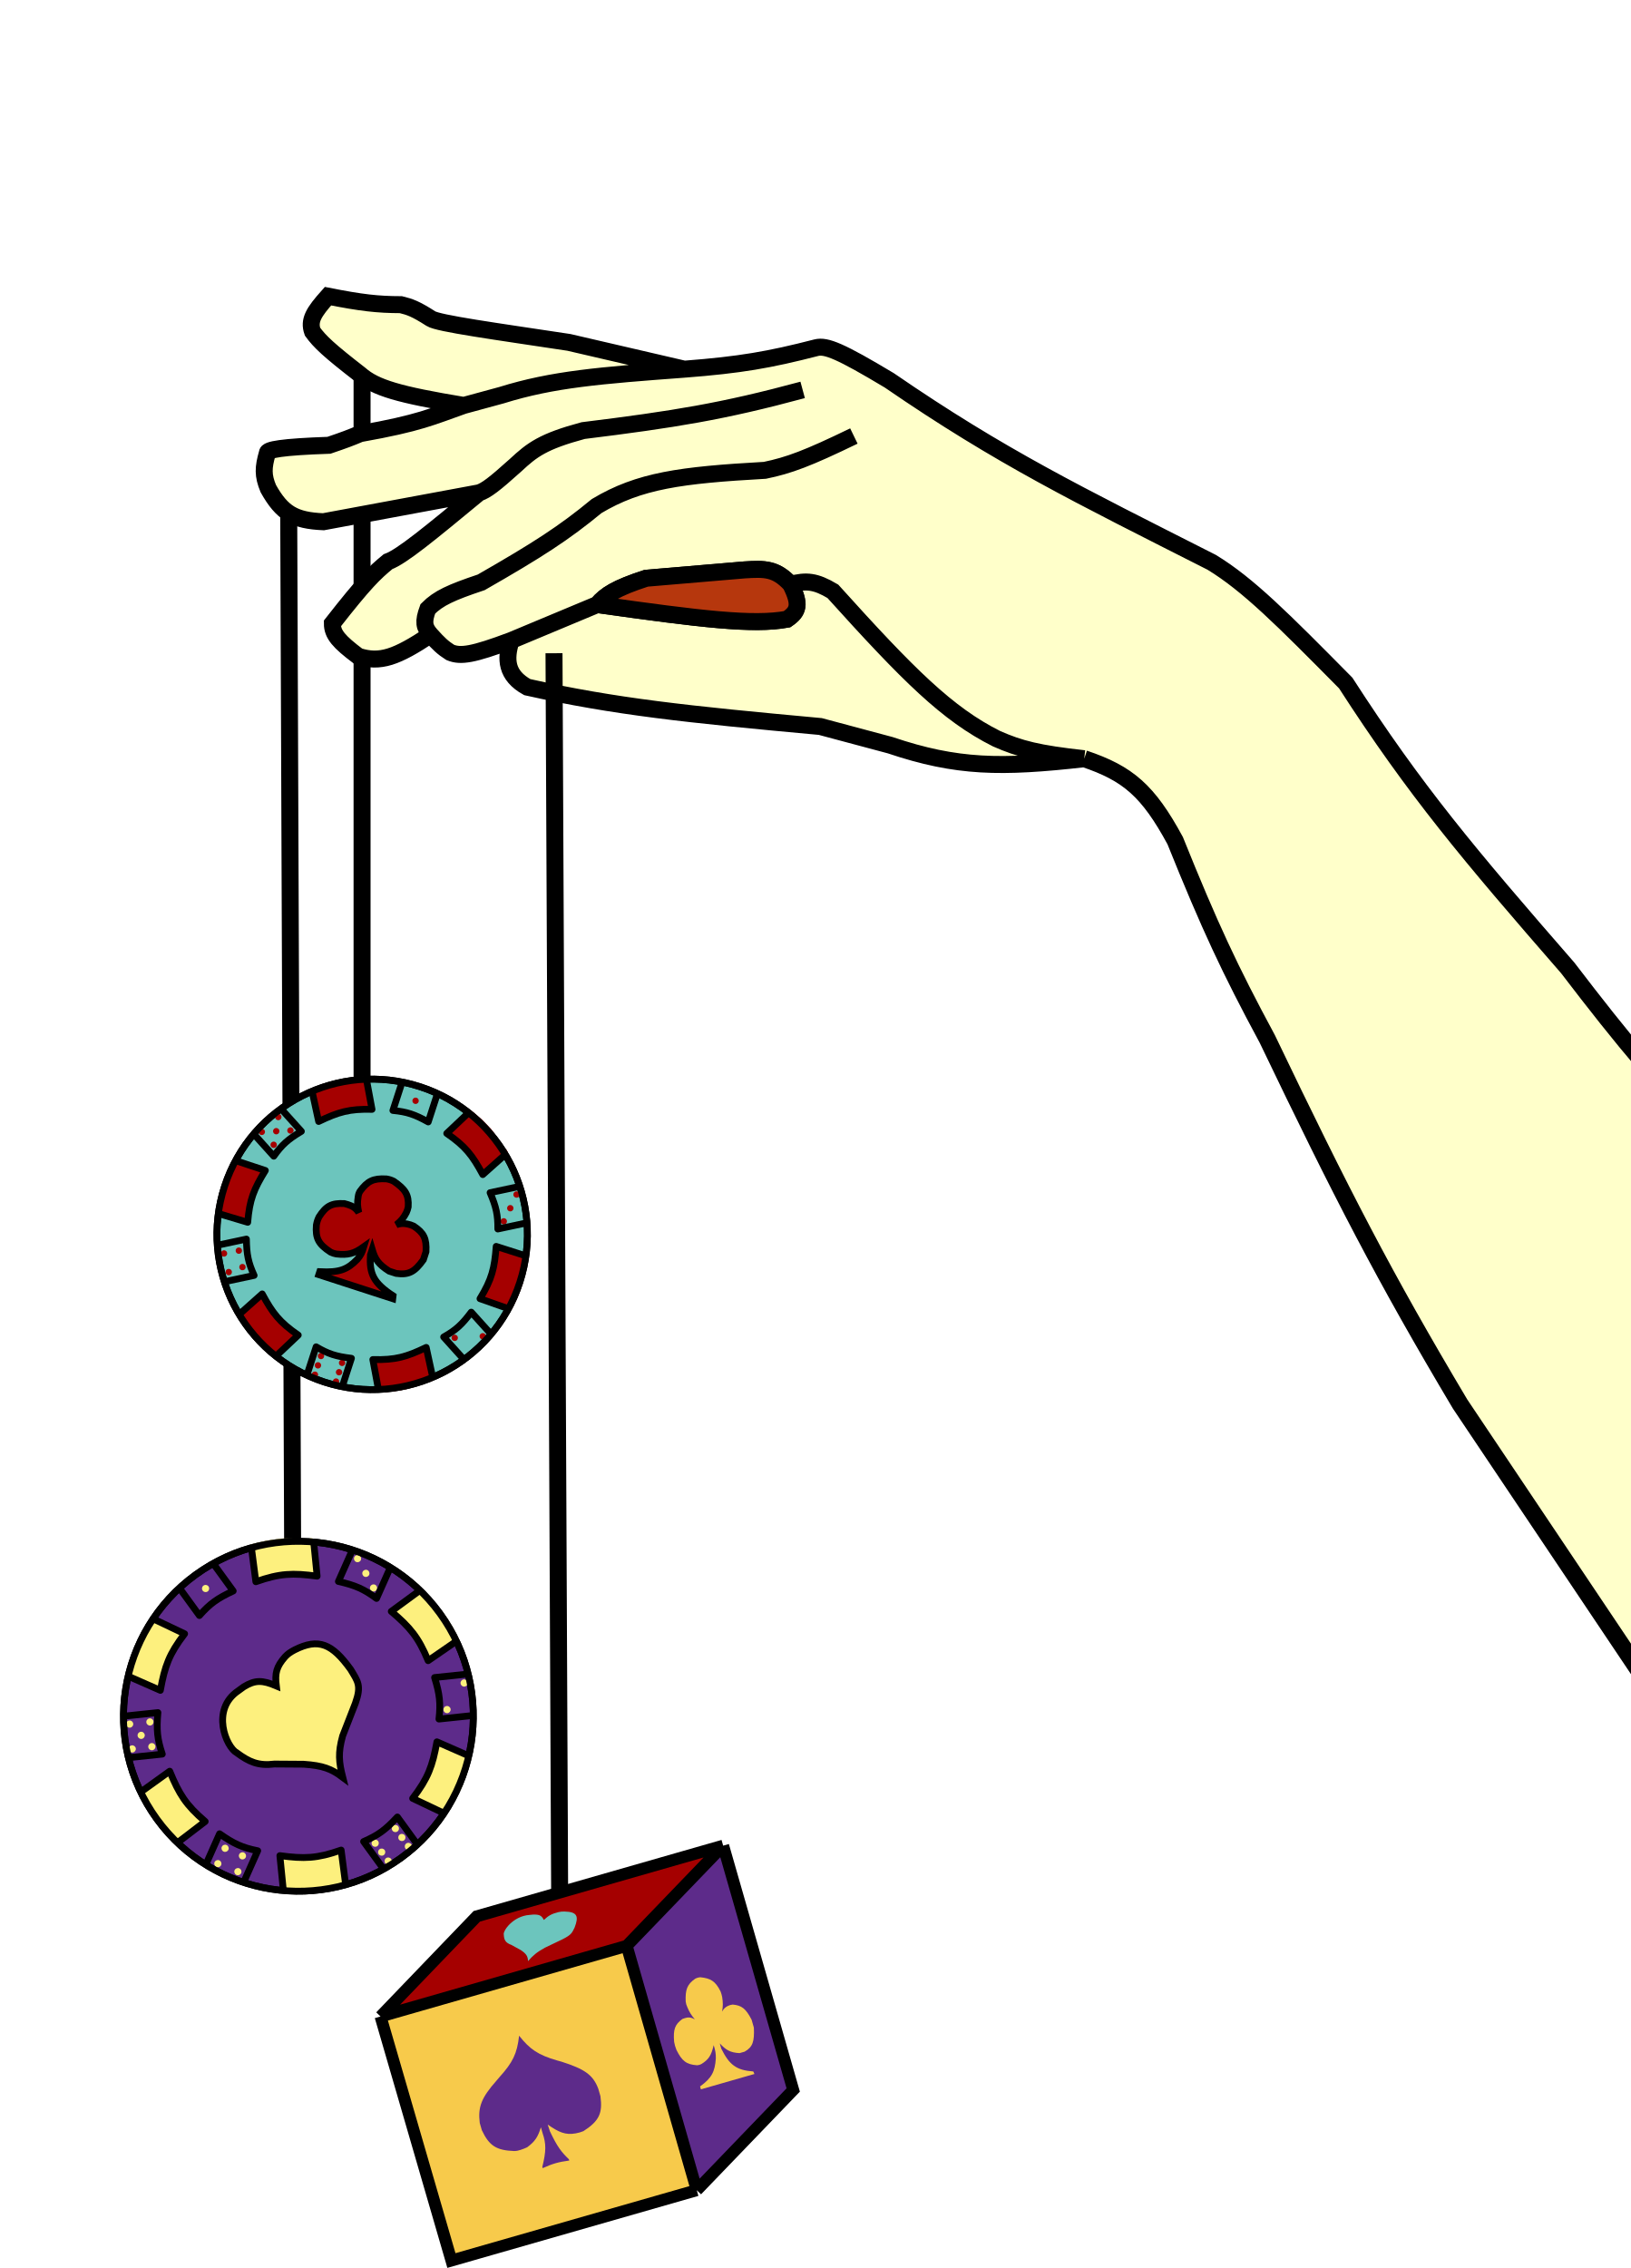
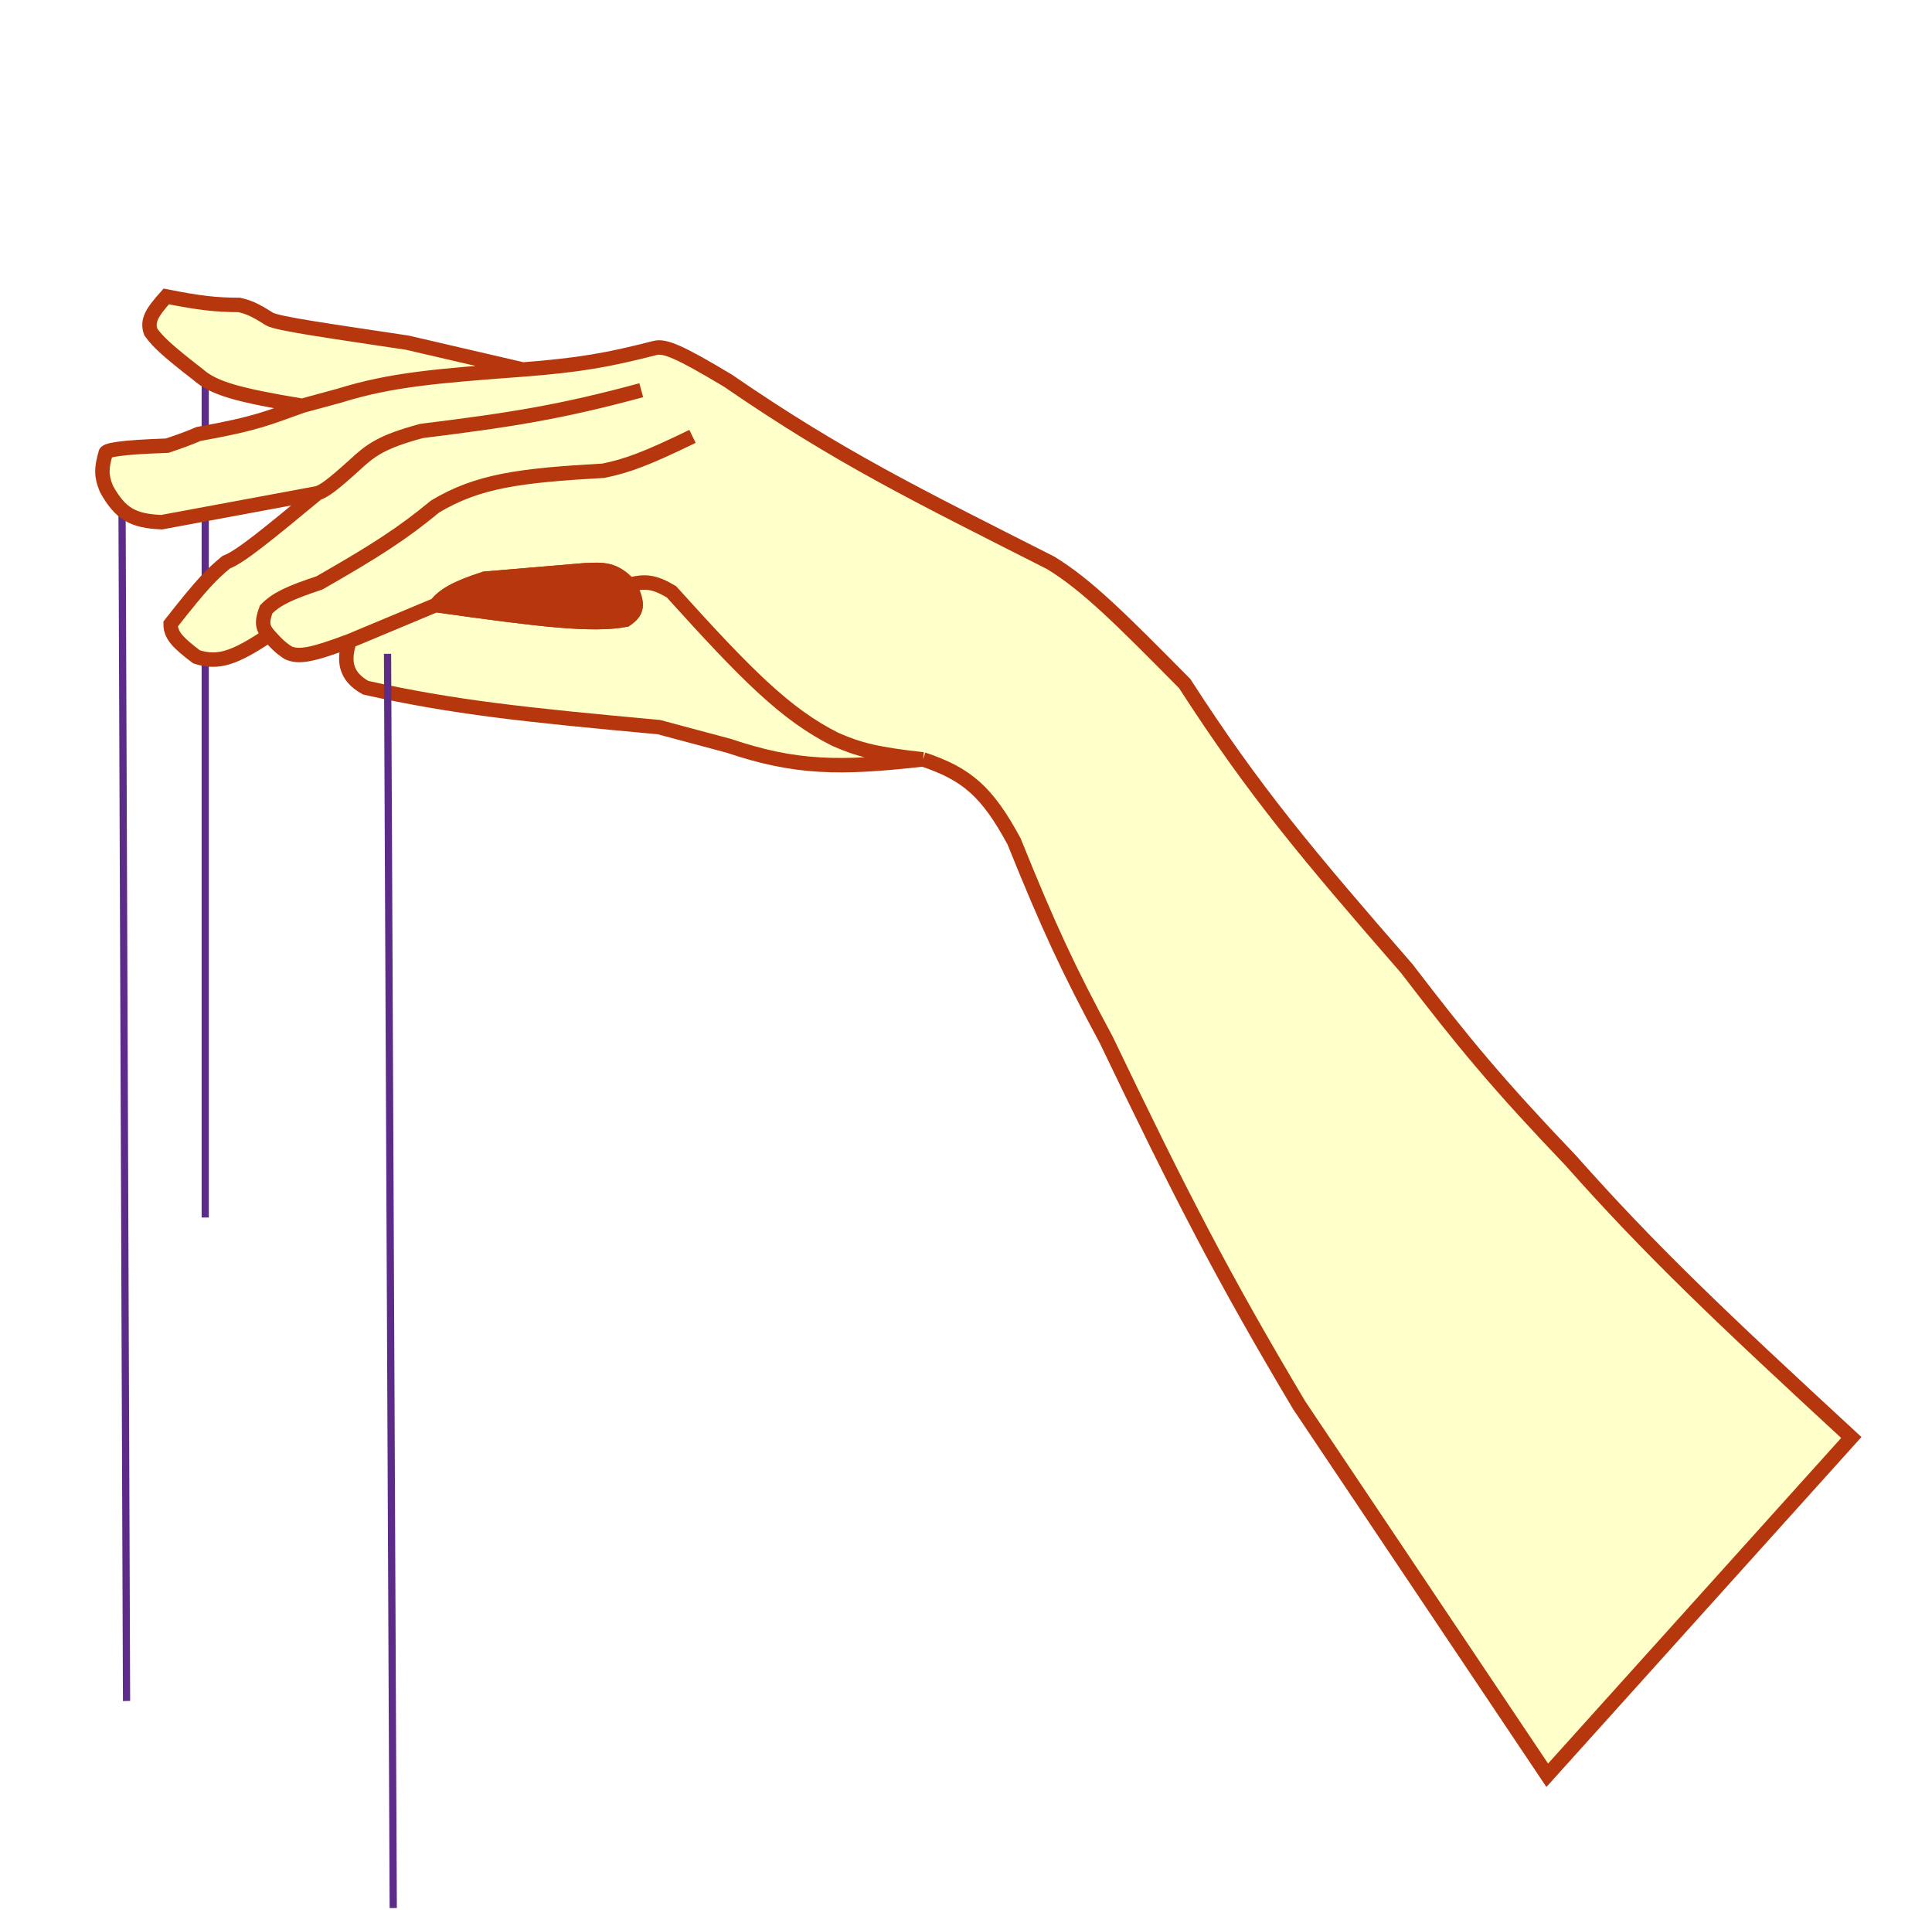
- <svg xmlns="http://www.w3.org/2000/svg" width="960" height="1335" viewBox="0 0 960 1335" fill="none">
-   <line x1="213.137" y1="716.027" x2="213.137" y2="209.508" stroke="black" stroke-width="10" />
-   <line y1="-5" x2="708.199" y2="-5" transform="matrix(0.00378663 0.999993 -0.999681 0.025251 164.924 292.242)" stroke="black" stroke-width="10" />
-   <path d="M859.53 826.456L1005.44 1044.07L1184.31 845.412C1106.57 773.702 1066.3 735.513 1019.25 682.503C976.58 637.831 956.16 613.216 922.859 569.691C864.732 502.914 833.234 465.674 792.181 402.027C755.319 364.743 734.801 344.071 713.284 330.987C634.602 291.099 589.423 269.189 523.492 223.876C494.758 206.645 486.362 203.238 480.601 204.645C452.717 211.813 435.895 214.754 402.869 217.31L334.922 201.541C291.171 194.922 258.019 190.383 253.644 187.544C244.593 181.744 241.314 180.638 236.031 179.338C222.143 179.295 212.766 178.219 193.081 174.34C184.732 183.706 181.636 188.556 183.973 195.222C188.26 201.138 193.579 206.174 211.869 220.34C220.973 228.341 234.913 232.32 273.011 238.656C254.291 245.237 247.172 248.999 212.087 255.231C206.531 257.59 202.608 259.07 193.653 262.104C165.81 263.062 157.033 264.721 157.38 266.689C154.936 275.219 154.701 279.848 157.939 287.602C166.11 302.205 173.36 306.384 190.374 307.112L281.978 290.099L281.293 290.665C252.746 314.242 236.532 327.633 228.388 330.625C220.248 337.355 214.881 342.42 195.659 366.974C195.625 373.431 199.603 377.782 210.902 386.312C223.789 390.416 233.393 386.954 253.462 373.611C258.136 378.827 260.689 381.274 265.014 384.013C271.175 386.584 278.479 385.427 300.894 377.031C297.295 388.08 297.978 397.577 310.385 404.456C362.042 415.973 403.923 420.402 482.891 427.633L524.008 438.634C563.389 451.892 589.178 452.14 638.262 446.607C663.946 455.235 675.855 465.367 691.8 494.813C712.077 545.137 723.969 570.627 745.97 611.448C789.924 703.095 814.727 751.257 859.53 826.456Z" fill="#FFFFCA" />
-   <path d="M638.262 446.607C663.946 455.235 675.855 465.367 691.8 494.813C712.077 545.137 723.969 570.627 745.97 611.448C789.924 703.095 814.727 751.257 859.53 826.456L1005.44 1044.07L1184.31 845.412C1106.57 773.702 1066.3 735.513 1019.25 682.503C976.58 637.831 956.16 613.216 922.859 569.691C864.732 502.914 833.234 465.674 792.181 402.027C755.319 364.743 734.801 344.071 713.284 330.987C634.602 291.099 589.423 269.189 523.492 223.876C494.758 206.645 486.362 203.238 480.601 204.645C452.717 211.813 435.895 214.754 402.869 217.31M638.262 446.607C589.178 452.14 563.389 451.892 524.008 438.634L482.891 427.633C403.923 420.402 362.042 415.973 310.385 404.456C297.978 397.577 297.295 388.08 300.894 377.031M638.262 446.607C611.003 443.623 600.401 440.88 586.633 434.814C557.67 420.27 534.89 397.518 490.265 348.044C480.165 342.041 474.741 341.514 465.351 343.981M300.894 377.031C278.479 385.427 271.175 386.584 265.014 384.013C260.689 381.274 258.136 378.827 253.462 373.611M300.894 377.031L351.6 355.849M253.462 373.611C233.393 386.954 223.789 390.417 210.902 386.312C199.603 377.782 195.625 373.431 195.659 366.974C214.881 342.42 220.248 337.355 228.388 330.625C236.596 327.609 253.005 314.027 281.978 290.099M253.462 373.611C249.552 369.177 249.087 365.897 251.859 358.391C258.062 352.111 265.548 348.713 283.258 342.785C316.542 323.724 331.999 313.763 351.247 297.875C376.306 282.87 400.726 279.63 450.288 276.844C464.421 273.923 475.447 269.845 502.658 256.648M281.978 290.099C286.227 288.665 290.828 285.237 303.538 273.796C313.251 264.748 319.602 259.848 343.281 253.456C396.657 246.849 425.587 242.203 472.507 229.501M281.978 290.099L190.374 307.112C173.36 306.384 166.11 302.205 157.939 287.602C154.701 279.848 154.936 275.219 157.38 266.689C157.033 264.721 165.81 263.062 193.653 262.104C202.608 259.07 206.531 257.59 212.087 255.231C247.172 248.999 254.291 245.237 273.011 238.656M273.011 238.656L295.205 232.618C325.491 223.185 353.11 221.022 402.869 217.31M273.011 238.656C234.913 232.32 220.973 228.341 211.869 220.34C193.579 206.174 188.26 201.138 183.973 195.222C181.636 188.556 184.732 183.706 193.081 174.34C212.766 178.219 222.143 179.295 236.031 179.338C241.314 180.638 244.593 181.744 253.644 187.544C258.019 190.383 291.171 194.922 334.922 201.541L402.869 217.31M351.6 355.849C413.043 364.517 443.294 368.134 463.205 364.498C469.964 359.895 471.318 355.91 465.351 343.981M351.6 355.849C356.491 350.144 362.43 346.216 380.323 340.382L438.325 335.463C450.014 334.783 456.547 334.467 465.351 343.981" stroke="black" stroke-width="10" />
-   <path d="M463.32 364.483C443.409 368.12 413.158 364.502 351.716 355.834C356.606 350.129 362.545 346.201 380.438 340.368L438.441 335.448C450.129 334.768 456.662 334.452 465.467 343.966C471.434 355.895 470.08 359.88 463.32 364.483Z" fill="#B6370D" stroke="black" stroke-width="10" />
-   <line y1="-5" x2="737.628" y2="-5" transform="matrix(0.00454444 0.99999 -0.99999 0.00452168 321.133 384.527)" stroke="black" stroke-width="10" />
-   <path d="M369.228 1145.96L425.187 1088.28L465.897 1230.25L410.114 1288.55L369.228 1145.96Z" fill="#5D2B8A" />
-   <path d="M225.254 1188.04L368.702 1146.91L409.623 1289.62L266.175 1330.76L225.254 1188.04Z" fill="#F7CA4B" />
-   <path d="M281.508 1128.15L422.621 1087.68L369.435 1143.91L226.725 1184.83L281.508 1128.15Z" fill="#A50000" />
-   <path d="M444.117 1220.8L412.603 1229.84L412.113 1228.13C419.019 1223.13 420.841 1219.45 421.39 1211.68C421.442 1208.84 421.138 1207.1 420.131 1203.81C418.744 1209.95 417.112 1212.35 412.839 1214.98C411.95 1215.4 411.429 1215.56 410.415 1215.67C404.039 1215.23 401.413 1213.13 398.186 1206.57C397.494 1204.78 397.189 1203.77 396.85 1201.91C396.214 1194.58 397.288 1191.63 401.724 1188.41C402.809 1187.99 403.448 1187.82 404.61 1187.58C406.255 1187.44 407.21 1187.66 409.043 1188.66C406.777 1185.93 405.811 1184.33 404.578 1181.37C404.031 1180.15 403.817 1179.44 403.643 1178.11C403.4 1171.18 404.425 1168.13 409.182 1164.76C410.332 1164.18 411.016 1163.98 412.299 1163.86C418.296 1164.51 421.069 1166.01 424.19 1172.22C424.641 1173.41 424.826 1174.15 425.125 1175.48C425.647 1178.89 425.64 1180.76 425.088 1184.06C426.11 1182.32 426.843 1181.58 428.505 1180.73C429.539 1180.26 430.152 1180.1 431.275 1179.94C436.56 1180.38 439.032 1182.24 442.447 1188.84L443.783 1193.5C444.167 1201.73 443.112 1204.97 438.35 1207.66L435.349 1208.52C429.735 1208.19 427.337 1206.66 423.709 1202.78L424.6 1205.89C429.401 1215.51 433.451 1218.57 443.44 1219.31L444.117 1220.8Z" fill="#F7CA4B" />
-   <path d="M313.762 1126.97C317.558 1126.82 318.896 1127.58 320.144 1130.14C322.879 1127.58 324.734 1126.51 328.81 1125.5C330.111 1125.21 330.865 1125.17 332.225 1125.17C339.808 1125.32 340.856 1127.88 338.245 1134.64C336.713 1137.68 336.519 1138.82 331.024 1141.56L320.756 1146.48C315.77 1149.24 313.811 1151.03 310.841 1154.37C310.723 1151.56 309.923 1150.11 306.561 1147.86L301.051 1144.82C297.464 1143.54 296.728 1141.79 296.568 1138.83C295.899 1136.67 301.882 1127.89 311.734 1127.16C312.477 1127.07 312.915 1127.03 313.762 1126.97Z" fill="#6CC5BD" />
-   <path d="M335.106 1271.74C328.803 1272.6 325.376 1273.55 319.467 1276.23L319.254 1275.48C321.517 1266.27 321.577 1261.91 319.425 1255.7L318.411 1252.17C316.636 1257.99 314.858 1260.59 310.306 1263.96L310.129 1264.03C308.786 1264.62 307.981 1264.98 306.478 1265.46C305.091 1265.9 304.292 1266.11 302.673 1266.15C292.24 1265.75 288.001 1263.14 283.642 1253.88L282.415 1249.61C281.277 1240.26 283.303 1234.81 292.373 1224.6L294.18 1222.47C301.74 1214.08 304.436 1208.84 305.575 1198.27C311.92 1206.23 316.667 1209.55 327.879 1212.81L330.726 1213.61C343.909 1217.87 349.135 1221.16 352.234 1229.59L353.461 1233.86C354.801 1243.76 352.868 1248.37 343.447 1254.45L341.314 1255.19L338.978 1255.74C332.832 1256.86 328.976 1255.12 322.424 1250.57L323.707 1254.48C328.061 1263.71 330.516 1266.76 334.893 1271L335.106 1271.74Z" fill="#5D2B8A" />
-   <path d="M410.167 1289.2L265.736 1330.61L224.006 1186.94M410.167 1289.2L368.928 1145.38M410.167 1289.2L466.951 1230.21L425.712 1086.4M368.928 1145.38L224.006 1186.94M368.928 1145.38L425.712 1086.4M224.006 1186.94L280.666 1127.99L425.712 1086.4" stroke="black" stroke-width="7" />
-   <path d="M115.145 926.943C161.149 893.52 225.537 903.718 258.961 949.722C292.384 995.725 282.186 1060.11 236.183 1093.54C190.179 1126.96 125.791 1116.76 92.367 1070.76C58.944 1024.76 69.142 960.367 115.145 926.943Z" fill="#5D2B8A" stroke="black" stroke-width="4" />
-   <path d="M276.58 1034.03L277.485 1034.46L277.266 1035.84L276.069 1037.52L274.748 1042.67L271.9 1051.87L267.738 1060.31L262.777 1068.23L243.171 1058.92C252.304 1047.01 254.839 1039.9 257.444 1025.62L276.58 1034.03Z" fill="#FDF07E" />
-   <path d="M276.33 1033.68L257.194 1025.28C254.59 1039.55 252.054 1046.66 242.921 1058.57L262.527 1067.89" stroke="black" stroke-width="4" stroke-linejoin="round" />
-   <path d="M247.607 936.099L248.431 935.53L249.518 936.41L250.373 938.286L254.173 942.006L260.72 949.074L265.943 956.895L270.326 965.155L252.456 977.476C246.707 963.611 241.817 957.86 230.757 948.467L247.607 936.099Z" fill="#FDF07E" />
-   <path d="M247.181 936.142L230.331 948.51C241.391 957.903 246.281 963.654 252.031 977.519L269.901 965.198" stroke="black" stroke-width="4" stroke-linejoin="round" />
-   <path d="M82.762 1055.16L81.967 1055.77L82.468 1057.08L83.987 1058.47L86.351 1063.23L91.05 1071.64L96.875 1079.03L103.375 1085.75L120.616 1072.56C109.206 1062.81 105.248 1056.38 99.732 1042.96L82.762 1055.16Z" fill="#FDF07E" />
-   <path d="M82.936 1054.77L99.906 1042.57C105.421 1055.99 109.38 1062.42 120.789 1072.17L103.549 1085.36" stroke="black" stroke-width="4" stroke-linejoin="round" />
-   <path d="M167.083 1113.42L167.212 1114.41L168.593 1114.63L170.559 1114.01L175.866 1114.34L185.5 1114.48L194.807 1113.13L203.878 1110.86L201.077 1089.33C186.926 1094.34 179.38 1094.55 164.999 1092.62L167.083 1113.42Z" fill="#FDF07E" />
-   <path d="M166.831 1113.07L164.747 1092.27C179.128 1094.21 186.674 1093.99 200.825 1088.99L203.626 1110.51" stroke="black" stroke-width="4" stroke-linejoin="round" />
-   <path d="M184.353 906.622L184.224 905.629L182.843 905.41L180.876 906.03L175.569 905.695L165.935 905.559L156.629 906.911L147.558 909.181L150.359 930.705C164.51 925.7 172.056 925.486 186.436 927.42L184.353 906.622Z" fill="#FDF07E" />
-   <path d="M184.605 906.97L186.688 927.768C172.308 925.834 164.762 926.048 150.611 931.053L147.81 909.529" stroke="black" stroke-width="4" stroke-linejoin="round" />
-   <path d="M75.019 986.233L74.115 985.803L74.333 984.422L75.53 982.743L76.852 977.592L79.7 968.388L83.861 959.955L88.823 952.029L108.428 961.344C99.296 973.256 96.76 980.366 94.156 994.641L75.019 986.233Z" fill="#FDF07E" />
-   <path d="M75.269 986.576L94.405 994.985C97.01 980.71 99.545 973.6 108.678 961.688L89.073 952.373" stroke="black" stroke-width="4" stroke-linejoin="round" />
-   <path d="M105.277 934.271L117.393 950.947C123.578 943.957 127.961 940.814 137.279 936.499L125.163 919.824" stroke="black" stroke-width="4" stroke-linejoin="round" />
-   <ellipse cx="220.87" cy="1084.96" rx="2.119" ry="2.119" transform="rotate(-36 220.87 1084.96)" fill="#FDF07E" />
-   <ellipse cx="232.755" cy="1076.32" rx="2.119" ry="2.119" transform="rotate(-36 232.755 1076.32)" fill="#FDF07E" />
-   <ellipse cx="224.688" cy="1090.21" rx="2.119" ry="2.119" transform="rotate(-36 224.688 1090.21)" fill="#FDF07E" />
-   <ellipse cx="236.575" cy="1081.58" rx="2.119" ry="2.119" transform="rotate(-36 236.575 1081.58)" fill="#FDF07E" />
-   <ellipse cx="228.509" cy="1095.47" rx="2.119" ry="2.119" transform="rotate(-36 228.509 1095.47)" fill="#FDF07E" />
-   <ellipse cx="240.393" cy="1086.84" rx="2.119" ry="2.119" transform="rotate(-36 240.393 1086.84)" fill="#FDF07E" />
-   <path d="M226.162 1100.65L214.046 1083.98C222.606 1080.26 226.949 1077.06 233.932 1069.53L246.048 1086.21" stroke="black" stroke-width="4" stroke-linejoin="round" />
-   <ellipse cx="132.506" cy="1087.95" rx="2.119" ry="2.119" transform="rotate(24 132.506 1087.95)" fill="#FDF07E" />
-   <ellipse cx="142.724" cy="1092.4" rx="2.119" ry="2.119" transform="rotate(24 142.724 1092.4)" fill="#FDF07E" />
-   <ellipse cx="128.244" cy="1096.99" rx="2.119" ry="2.119" transform="rotate(24 128.244 1096.99)" fill="#FDF07E" />
-   <ellipse cx="140.041" cy="1101.69" rx="2.119" ry="2.119" transform="rotate(24 140.041 1101.69)" fill="#FDF07E" />
-   <circle cx="88.257" cy="1013.59" r="2.119" transform="rotate(84 88.2567 1013.59)" fill="#FDF07E" />
-   <circle cx="83.104" cy="1021.47" r="2.119" transform="rotate(84 83.1043 1021.47)" fill="#FDF07E" />
-   <circle cx="89.393" cy="1028.13" r="2.119" transform="rotate(84 89.3934 1028.13)" fill="#FDF07E" />
-   <circle cx="76.319" cy="1014.84" r="2.119" transform="rotate(84 76.3192 1014.84)" fill="#FDF07E" />
-   <circle cx="77.854" cy="1029.46" r="2.119" transform="rotate(84 77.8543 1029.46)" fill="#FDF07E" />
-   <ellipse cx="219.885" cy="934.716" rx="2.119" ry="2.119" transform="rotate(-156 219.885 934.716)" fill="#FDF07E" />
-   <ellipse cx="215.381" cy="926.114" rx="2.119" ry="2.119" transform="rotate(-156 215.381 926.114)" fill="#FDF07E" />
-   <ellipse cx="210.483" cy="917.448" rx="2.119" ry="2.119" transform="rotate(-156 210.483 917.448)" fill="#FDF07E" />
-   <path d="M230.043 922.051L221.659 940.881C214.156 935.33 209.216 933.166 199.204 930.883L207.588 912.053" stroke="black" stroke-width="4" stroke-linejoin="round" />
-   <path d="M75.037 1034.67L95.537 1032.52C92.576 1023.67 92.045 1018.3 92.967 1008.07L72.468 1010.23" stroke="black" stroke-width="4" stroke-linejoin="round" />
-   <ellipse cx="263.159" cy="1006.3" rx="2.119" ry="2.119" transform="rotate(-96 263.159 1006.3)" fill="#FDF07E" />
-   <ellipse cx="273.226" cy="990.656" rx="2.119" ry="2.119" transform="rotate(-96 273.226 990.656)" fill="#FDF07E" />
-   <path d="M278.9 1009.73L258.401 1011.88C259.457 1002.61 258.86 997.249 255.832 987.437L276.331 985.283" stroke="black" stroke-width="4" stroke-linejoin="round" />
-   <path d="M143.322 1108.23L151.706 1089.4C142.56 1087.54 137.646 1085.31 129.251 1079.4L120.867 1098.23" stroke="black" stroke-width="4" stroke-linejoin="round" />
-   <ellipse cx="2.119" cy="2.119" rx="2.119" ry="2.119" transform="matrix(0.809017 -0.587785 -0.587785 -0.809017 120.557 937.998)" fill="#FDF07E" />
-   <path d="M115.145 926.943C161.149 893.52 225.537 903.718 258.961 949.722C292.384 995.725 282.186 1060.11 236.183 1093.54C190.179 1126.96 125.791 1116.76 92.367 1070.76C58.944 1024.76 69.142 960.367 115.145 926.943Z" stroke="black" stroke-width="4" />
-   <path d="M143.542 992.86C150.189 988.817 154.417 988.891 162.664 992.369C161.747 984.93 162.673 981.116 167.833 975.211C169.57 973.395 170.845 972.558 173.346 971.205C187.655 963.95 195.538 967.631 206.411 982.659C210.655 989.781 212.929 992.061 209.192 1002.58L201.698 1021.82C198.933 1031.86 199.487 1037.1 201.777 1046.2C195.026 1041.14 190.187 1039.27 178.785 1038.47L161.589 1038.35C152.014 1039.55 146.59 1037.06 139.436 1031.78C133.185 1028.46 123.816 1006.36 140.269 995.238C141.424 994.332 142.134 993.818 143.542 992.86Z" fill="#FDF07E" stroke="black" stroke-width="4" />
-   <path d="M247.322 639.691C295.312 655.284 321.575 706.828 305.982 754.818C290.389 802.808 238.845 829.071 190.855 813.478C142.865 797.885 116.602 746.341 132.195 698.351C147.788 650.361 199.332 624.098 247.322 639.691Z" fill="#6CC5BD" stroke="black" stroke-width="4" />
-   <path d="M254.732 811.651L254.896 812.527L253.787 813.091L251.953 813.108L247.556 814.85L239.443 817.613L231.198 819.028L222.9 819.601L219.353 800.622C232.7 800.966 239.143 799.073 250.777 793.484L254.732 811.651Z" fill="#A50000" />
-   <path d="M254.851 811.291L250.897 793.124C239.262 798.713 232.82 800.606 219.472 800.262L223.02 819.241" stroke="black" stroke-width="4" stroke-linejoin="round" />
-   <path d="M310.059 739.594L310.899 739.89L310.834 741.132L309.932 742.729L309.242 747.408L307.578 755.816L304.68 763.663L301.028 771.136L282.818 764.718C289.79 753.331 291.371 746.805 292.348 733.935L310.059 739.594Z" fill="#A50000" />
-   <path d="M309.805 739.312L292.094 733.653C291.117 746.523 289.536 753.049 282.564 764.436L300.774 770.854" stroke="black" stroke-width="4" stroke-linejoin="round" />
-   <path d="M138.185 683.22L137.332 682.965L136.654 684.009L136.446 685.831L134.253 690.022L130.658 697.802L128.389 705.854L126.952 714.046L145.456 719.558C146.509 706.248 149.065 700.038 155.84 689.052L138.185 683.22Z" fill="#A50000" />
-   <path d="M138.556 683.141L156.211 688.973C149.436 699.959 146.88 706.168 145.827 719.479L127.323 713.967" stroke="black" stroke-width="4" stroke-linejoin="round" />
-   <path d="M140.352 774.358L139.705 774.97L140.27 776.078L141.744 777.169L144.277 781.164L149.217 788.167L155.056 794.158L161.432 799.499L175.457 786.23C164.457 778.663 160.357 773.344 154.23 761.984L140.352 774.358Z" fill="#A50000" />
-   <path d="M140.468 773.997L154.346 761.623C160.473 772.983 164.572 778.302 175.573 785.869L161.547 799.138" stroke="black" stroke-width="4" stroke-linejoin="round" />
-   <path d="M298.198 678.664L298.846 678.052L298.281 676.944L296.807 675.852L294.273 671.858L289.334 664.854L283.495 658.863L277.119 653.522L263.093 666.792C274.094 674.359 278.194 679.677 284.321 691.037L298.198 678.664Z" fill="#A50000" />
-   <path d="M298.083 679.025L284.205 691.398C278.078 680.038 273.978 674.72 262.978 667.153L277.003 653.883" stroke="black" stroke-width="4" stroke-linejoin="round" />
-   <path d="M183.743 641.605L183.579 640.729L184.687 640.164L186.521 640.148L190.919 638.406L199.032 635.643L207.277 634.228L215.574 633.655L219.122 652.634C205.774 652.29 199.332 654.183 187.697 659.772L183.743 641.605Z" fill="#A50000" />
-   <path d="M183.626 641.965L187.58 660.132C199.214 654.543 205.657 652.65 219.004 652.994L215.457 634.015" stroke="black" stroke-width="4" stroke-linejoin="round" />
-   <path d="M236.957 636.213L231.291 653.651C239.556 654.447 244.109 655.957 252.086 660.407L257.752 642.969" stroke="black" stroke-width="4" stroke-linejoin="round" />
-   <ellipse cx="188.954" cy="798.182" rx="1.885" ry="1.885" transform="rotate(18 188.954 798.182)" fill="#A50000" />
-   <ellipse cx="201.382" cy="802.221" rx="1.885" ry="1.885" transform="rotate(18 201.382 802.221)" fill="#A50000" />
-   <ellipse cx="187.167" cy="803.682" rx="1.885" ry="1.885" transform="rotate(18 187.167 803.682)" fill="#A50000" />
-   <ellipse cx="199.597" cy="807.719" rx="1.885" ry="1.885" transform="rotate(18 199.597 807.719)" fill="#A50000" />
-   <ellipse cx="185.382" cy="809.178" rx="1.885" ry="1.885" transform="rotate(18 185.382 809.178)" fill="#A50000" />
-   <ellipse cx="197.812" cy="813.219" rx="1.885" ry="1.885" transform="rotate(18 197.812 813.219)" fill="#A50000" />
-   <path d="M180.426 810.199L186.092 792.761C193.246 796.975 197.817 798.429 206.886 799.518L201.22 816.956" stroke="black" stroke-width="4" stroke-linejoin="round" />
-   <ellipse cx="1.885" cy="1.885" rx="1.885" ry="1.885" transform="matrix(0.207912 0.978148 -0.978148 0.207911 142.051 733.924)" fill="#A50000" />
-   <ellipse cx="1.885" cy="1.885" rx="1.885" ry="1.885" transform="matrix(0.207912 0.978148 -0.978148 0.207911 144.189 743.604)" fill="#A50000" />
-   <ellipse cx="1.885" cy="1.885" rx="1.885" ry="1.885" transform="matrix(0.207912 0.978148 -0.978148 0.207911 133.32 735.58)" fill="#A50000" />
-   <ellipse cx="1.885" cy="1.885" rx="1.885" ry="1.885" transform="matrix(0.207912 0.978148 -0.978148 0.207911 136.105 746.525)" fill="#A50000" />
-   <ellipse cx="170.979" cy="665.431" rx="1.885" ry="1.885" transform="rotate(138 170.979 665.431)" fill="#A50000" />
-   <ellipse cx="162.613" cy="665.843" rx="1.885" ry="1.885" transform="rotate(138 162.613 665.843)" fill="#A50000" />
-   <ellipse cx="161.108" cy="673.851" rx="1.885" ry="1.885" transform="rotate(138 161.108 673.851)" fill="#A50000" />
-   <ellipse cx="163.83" cy="657.499" rx="1.885" ry="1.885" transform="rotate(138 163.83 657.499)" fill="#A50000" />
-   <ellipse cx="154.119" cy="666.243" rx="1.885" ry="1.885" transform="rotate(138 154.119 666.243)" fill="#A50000" />
-   <ellipse cx="1.885" cy="1.885" rx="1.885" ry="1.885" transform="matrix(-0.207912 -0.978148 0.978148 -0.207911 295.107 721.156)" fill="#A50000" />
-   <ellipse cx="1.885" cy="1.885" rx="1.885" ry="1.885" transform="matrix(-0.207912 -0.978148 0.978148 -0.207911 298.943 713.418)" fill="#A50000" />
-   <ellipse cx="1.885" cy="1.885" rx="1.885" ry="1.885" transform="matrix(-0.207912 -0.978148 0.978148 -0.207911 302.617 705.363)" fill="#A50000" />
-   <path d="M310.984 719.609L293.05 723.421C293.122 715.119 292.096 710.433 288.504 702.034L306.438 698.222" stroke="black" stroke-width="4" stroke-linejoin="round" />
-   <path d="M148.895 666.943L161.163 680.569C165.985 673.81 169.57 670.622 177.412 665.939L165.143 652.313" stroke="black" stroke-width="4" stroke-linejoin="round" />
-   <ellipse cx="267.676" cy="787.493" rx="1.885" ry="1.885" transform="rotate(-42 267.676 787.493)" fill="#A50000" />
-   <ellipse cx="284.193" cy="786.561" rx="1.885" ry="1.885" transform="rotate(-42 284.193 786.561)" fill="#A50000" />
-   <path d="M273.436 800.615L261.167 786.989C268.393 782.9 271.938 779.669 277.416 772.359L289.684 785.985" stroke="black" stroke-width="4" stroke-linejoin="round" />
-   <path d="M131.662 754.551L149.597 750.739C146.154 743.183 145.185 738.485 145.051 729.352L127.116 733.164" stroke="black" stroke-width="4" stroke-linejoin="round" />
-   <ellipse cx="1.885" cy="1.885" rx="1.885" ry="1.885" transform="matrix(0.951056 0.309017 0.309017 -0.951057 242.266 649.158)" fill="#A50000" />
-   <path d="M247.322 639.691C295.312 655.284 321.575 706.828 305.982 754.818C290.389 802.808 238.845 829.071 190.855 813.478C142.865 797.885 116.602 746.341 132.195 698.351C147.788 650.361 199.332 624.098 247.322 639.691Z" stroke="black" stroke-width="4" />
-   <path d="M231.198 764.433L187.664 750.303L188.235 748.548C199.807 749.145 204.461 747.333 210.349 741.266C212.33 738.941 213.141 737.291 214.167 733.864C208.375 738.011 204.816 738.884 197.97 738.13C196.627 737.874 195.899 737.648 194.622 737.043C187.343 732.303 185.641 728.755 186.234 721.095C186.616 719.137 186.94 718.083 187.79 716.309C191.981 709.787 195.247 708.075 202.688 708.448C204.261 708.845 205.135 709.141 206.675 709.742C208.727 710.75 209.711 711.593 211.211 713.683C210.363 709.859 210.295 707.869 210.827 704.565C211.002 703.176 211.227 702.438 211.917 701.215C216.303 695.298 219.58 693.468 227.508 693.932C229.261 694.244 230.211 694.546 231.814 695.329C238.501 699.983 240.781 703.133 240.302 710.428C240.031 711.731 239.758 712.465 239.212 713.778C237.534 716.963 236.259 718.517 233.377 720.878C235.767 720.132 237.138 720.02 239.684 720.456C241.232 720.774 242.068 721.061 243.512 721.698C249.491 725.694 251.17 728.938 250.779 736.754L249.223 741.539C244.122 748.639 240.683 750.605 233.212 749.569L229.066 748.223C222.621 744.093 220.8 741.182 219.111 735.469L218.073 738.659C217.287 749.938 220.034 755.259 231.398 762.735L231.198 764.433Z" fill="#A50000" stroke="black" stroke-width="4" />
+ <svg xmlns="http://www.w3.org/2000/svg" width="1338" height="1322" viewBox="0 0 1338 1322" fill="none">
+   <line x1="142.133" y1="842.986" x2="142.133" y2="246.656" stroke="#5D2B8A" stroke-width="5" />
+   <line y1="-2.5" x2="833.77" y2="-2.5" transform="matrix(0.00378663 0.999993 -0.999681 0.025251 81.9847 344.06)" stroke="#5D2B8A" stroke-width="5" />
+   <path d="M899.751 972.995L1071.54 1229.19L1282.12 995.311C1190.6 910.886 1143.18 865.926 1087.79 803.517C1037.56 750.925 1013.51 721.946 974.309 670.703C905.876 592.086 868.793 548.242 820.461 473.31C777.062 429.415 752.906 405.078 727.574 389.674C634.942 342.714 581.752 316.919 504.131 263.571C470.302 243.285 460.417 239.274 453.635 240.931C420.806 249.369 401.001 252.832 362.12 255.842L282.125 237.276C230.617 229.484 191.587 224.14 186.436 220.797C175.78 213.969 171.92 212.667 165.7 211.137C149.35 211.086 138.31 209.819 115.134 205.252C105.305 216.278 101.66 221.989 104.412 229.837C109.458 236.802 115.722 242.73 137.254 259.408C147.972 268.828 164.384 273.512 209.237 280.972C187.198 288.72 178.817 293.149 137.51 300.486C130.969 303.263 126.351 305.005 115.808 308.577C83.029 309.706 72.695 311.658 73.103 313.976C70.226 324.018 69.95 329.468 73.762 338.596C83.382 355.789 91.917 360.709 111.947 361.566L219.794 341.537L218.989 342.202C185.379 369.959 166.29 385.725 156.702 389.248C147.119 397.171 140.8 403.134 118.17 432.043C118.13 439.644 122.813 444.767 136.115 454.808C151.288 459.641 162.595 455.565 186.221 439.855C191.724 445.997 194.73 448.878 199.823 452.102C207.075 455.129 215.675 453.767 242.063 443.883C237.827 456.89 238.631 468.072 253.238 476.17C314.054 489.729 363.361 494.944 456.33 503.456L504.738 516.408C551.102 532.017 581.463 532.308 639.25 525.795C669.488 535.952 683.509 547.88 702.281 582.548C726.153 641.795 740.154 671.805 766.056 719.863C817.803 827.76 847.005 884.462 899.751 972.995Z" fill="#FFFFCA" />
+   <path d="M639.25 525.795C669.488 535.952 683.509 547.881 702.281 582.548C726.153 641.795 740.154 671.805 766.056 719.863C817.803 827.76 847.005 884.462 899.751 972.995L1071.54 1229.19L1282.12 995.311C1190.6 910.886 1143.18 865.926 1087.79 803.517C1037.56 750.925 1013.51 721.946 974.309 670.703C905.876 592.086 868.793 548.242 820.461 473.31C777.062 429.415 752.906 405.078 727.574 389.674C634.942 342.714 581.752 316.919 504.131 263.571C470.302 243.285 460.417 239.274 453.635 240.931C420.806 249.369 401.001 252.832 362.12 255.842M639.25 525.795C581.463 532.308 551.102 532.017 504.738 516.408L456.33 503.456C363.361 494.944 314.054 489.729 253.238 476.17C238.631 468.072 237.827 456.89 242.063 443.883M639.25 525.795C607.158 522.282 594.676 519.052 578.467 511.911C544.369 494.788 517.55 468.002 465.012 409.756C453.121 402.688 446.735 402.068 435.681 404.972M242.063 443.883C215.675 453.767 207.075 455.129 199.823 452.102C194.73 448.878 191.724 445.997 186.221 439.855M242.063 443.883L301.761 418.944M186.221 439.855C162.595 455.565 151.288 459.641 136.115 454.808C122.813 444.767 118.13 439.644 118.17 432.043C140.8 403.134 147.119 397.171 156.702 389.248C166.366 385.697 185.684 369.708 219.794 341.537M186.221 439.855C181.619 434.635 181.07 430.775 184.334 421.937C191.638 414.544 200.451 410.543 221.301 403.563C260.486 381.124 278.684 369.397 301.345 350.691C330.847 333.026 359.597 329.211 417.947 325.931C434.586 322.493 447.566 317.691 479.602 302.154M219.794 341.537C224.796 339.848 230.213 335.812 245.176 322.343C256.612 311.69 264.089 305.922 291.967 298.396C354.807 290.618 388.867 285.148 444.106 270.193M219.794 341.537L111.947 361.566C91.917 360.709 83.382 355.789 73.762 338.596C69.95 329.468 70.226 324.018 73.103 313.976C72.695 311.658 83.029 309.706 115.808 308.577C126.351 305.006 130.969 303.263 137.51 300.486C178.817 293.149 187.198 288.72 209.237 280.972M209.237 280.972L235.366 273.864C271.023 262.758 303.538 260.211 362.12 255.842M209.237 280.972C164.384 273.512 147.972 268.828 137.254 259.408C115.722 242.73 109.458 236.802 104.412 229.837C101.66 221.989 105.305 216.278 115.134 205.252C138.31 209.819 149.35 211.086 165.7 211.137C171.92 212.667 175.78 213.969 186.436 220.797C191.587 224.14 230.617 229.484 282.125 237.276L362.12 255.842M301.761 418.944C374.097 429.149 409.712 433.408 433.154 429.127C441.112 423.708 442.706 419.016 435.681 404.972M301.761 418.944C307.518 412.228 314.511 407.603 335.576 400.735L403.863 394.944C417.624 394.143 425.315 393.771 435.681 404.972" stroke="#B6370D" stroke-width="10" />
+   <path d="M433.288 429.109C409.846 433.391 374.232 429.131 301.895 418.926C307.653 412.21 314.645 407.586 335.71 400.718L403.997 394.926C417.758 394.125 425.45 393.753 435.815 404.954C442.84 418.999 441.246 423.69 433.288 429.109Z" fill="#B6370D" stroke="#B6370D" stroke-width="10" />
+   <line y1="-2.5" x2="868.417" y2="-2.5" transform="matrix(0.00454444 0.99999 -0.99999 0.00452168 265.891 452.708)" stroke="#5D2B8A" stroke-width="5" />
</svg>
